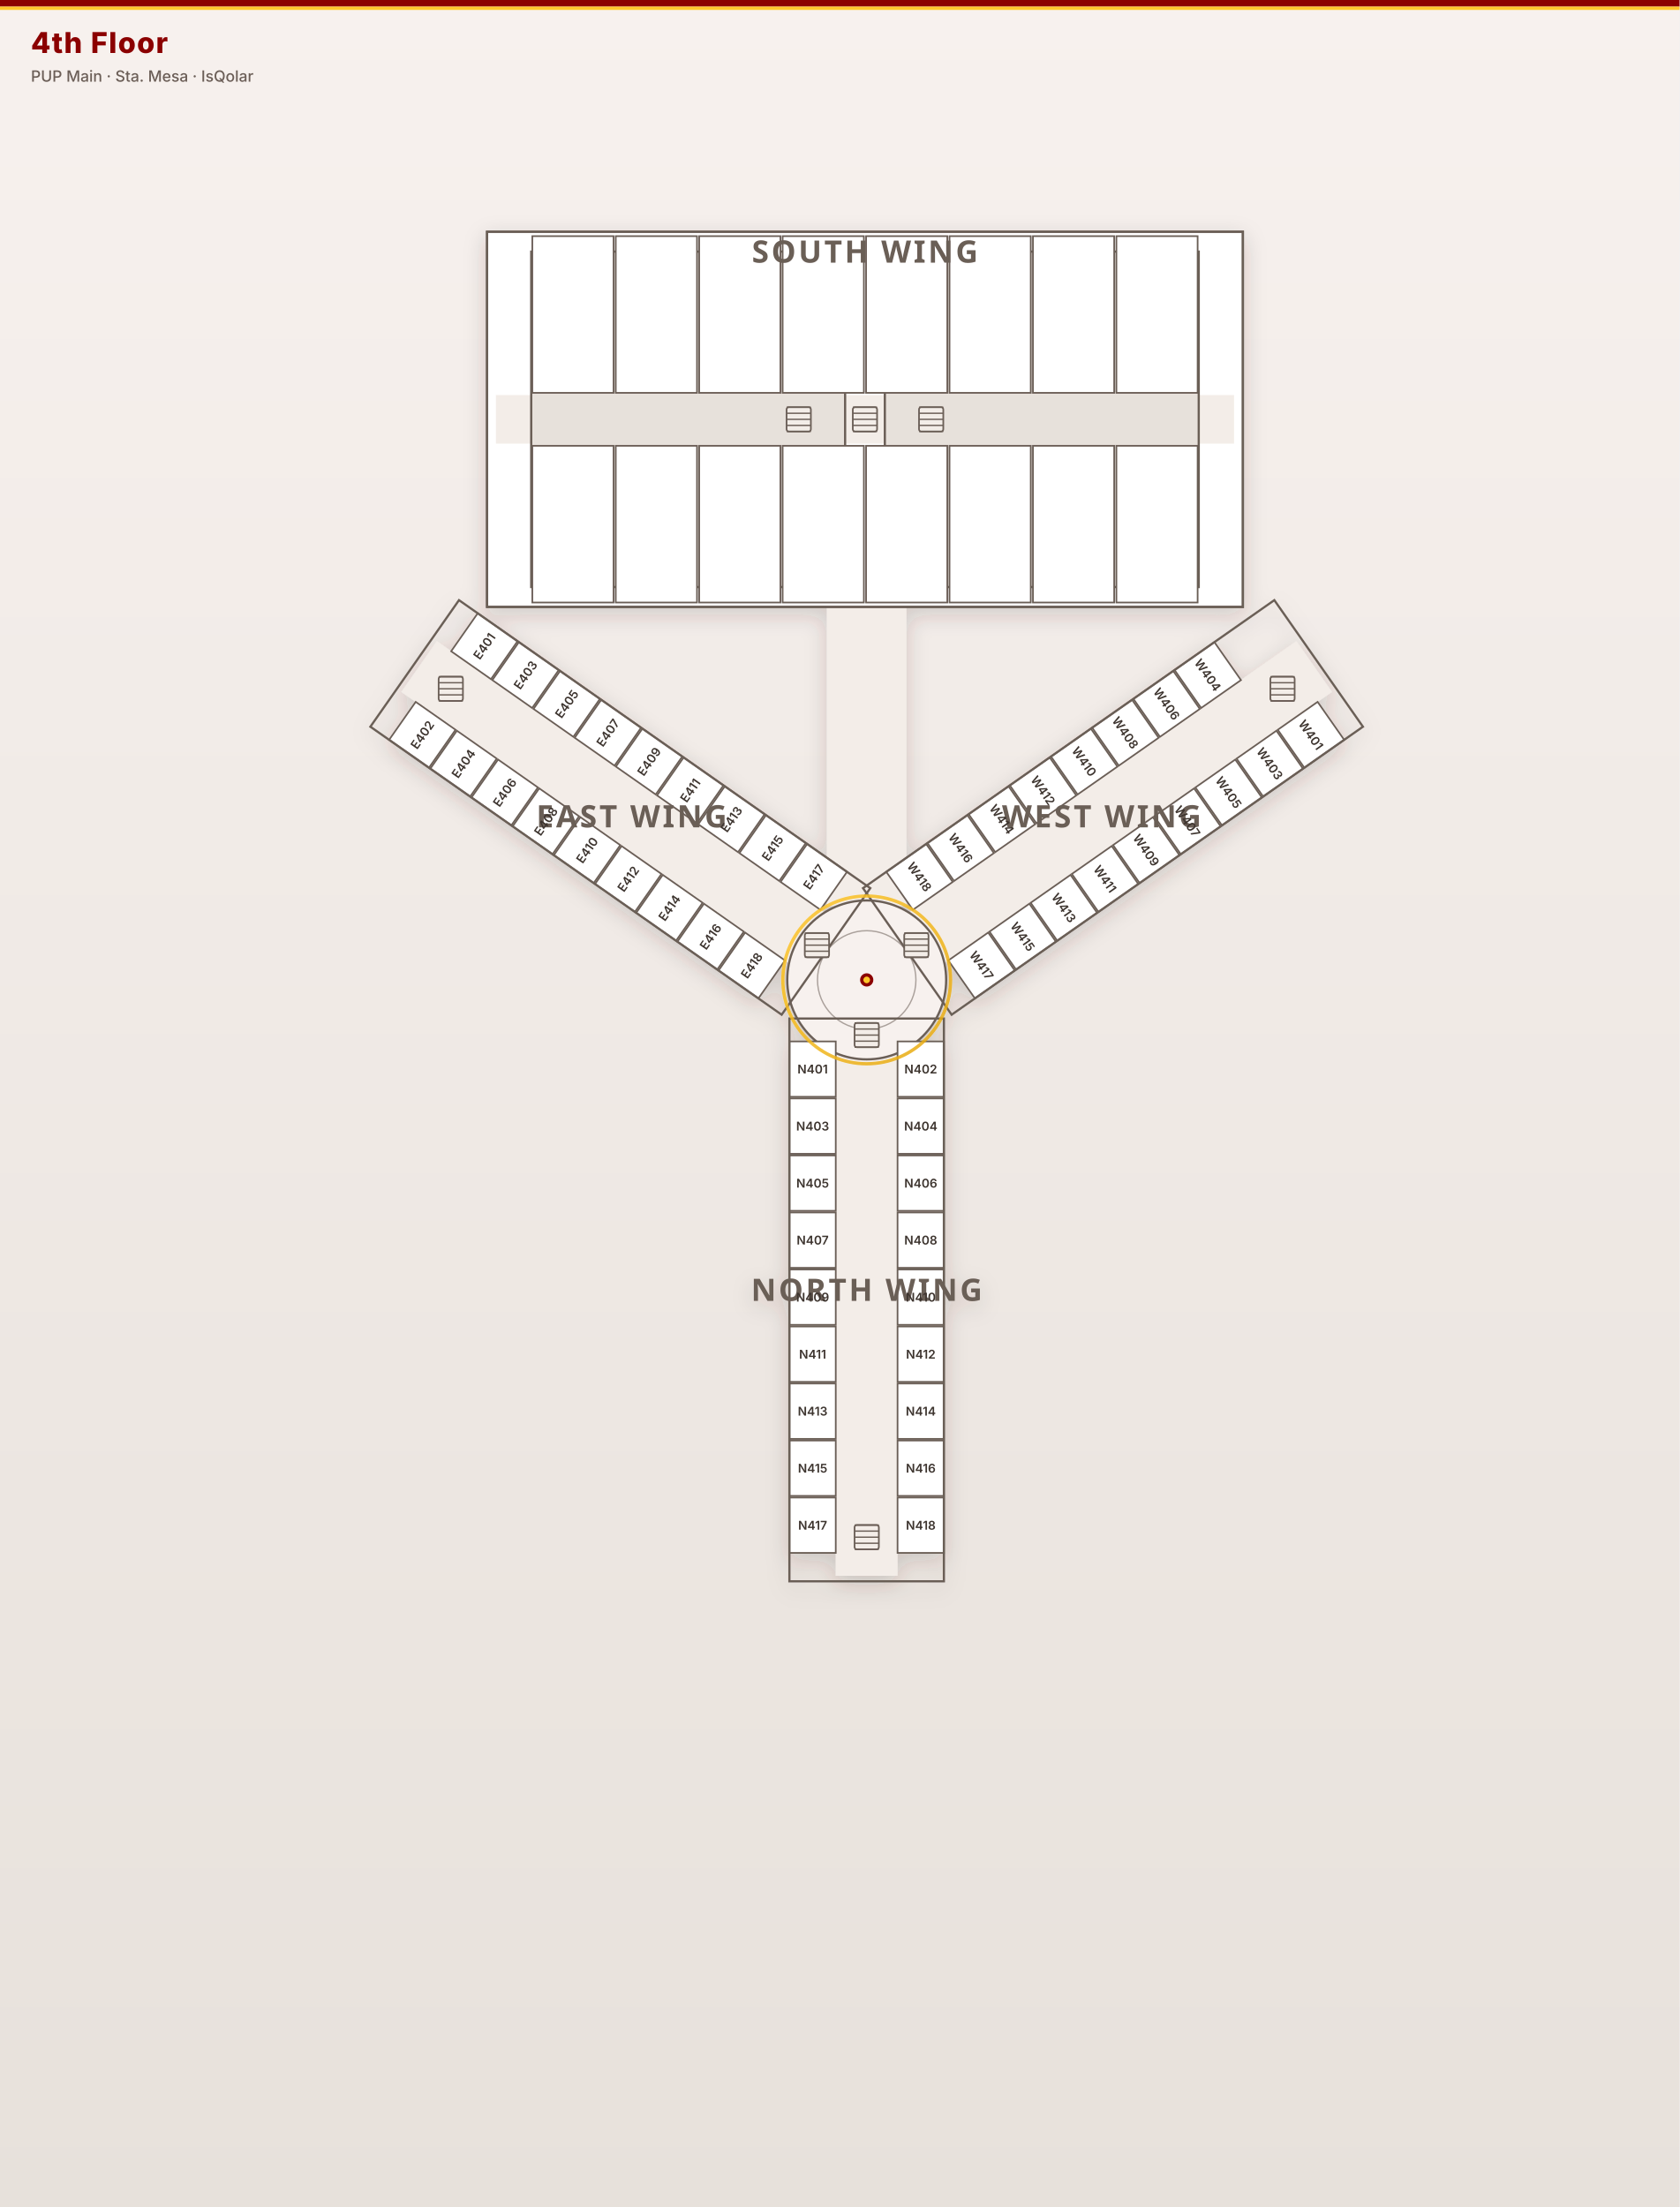
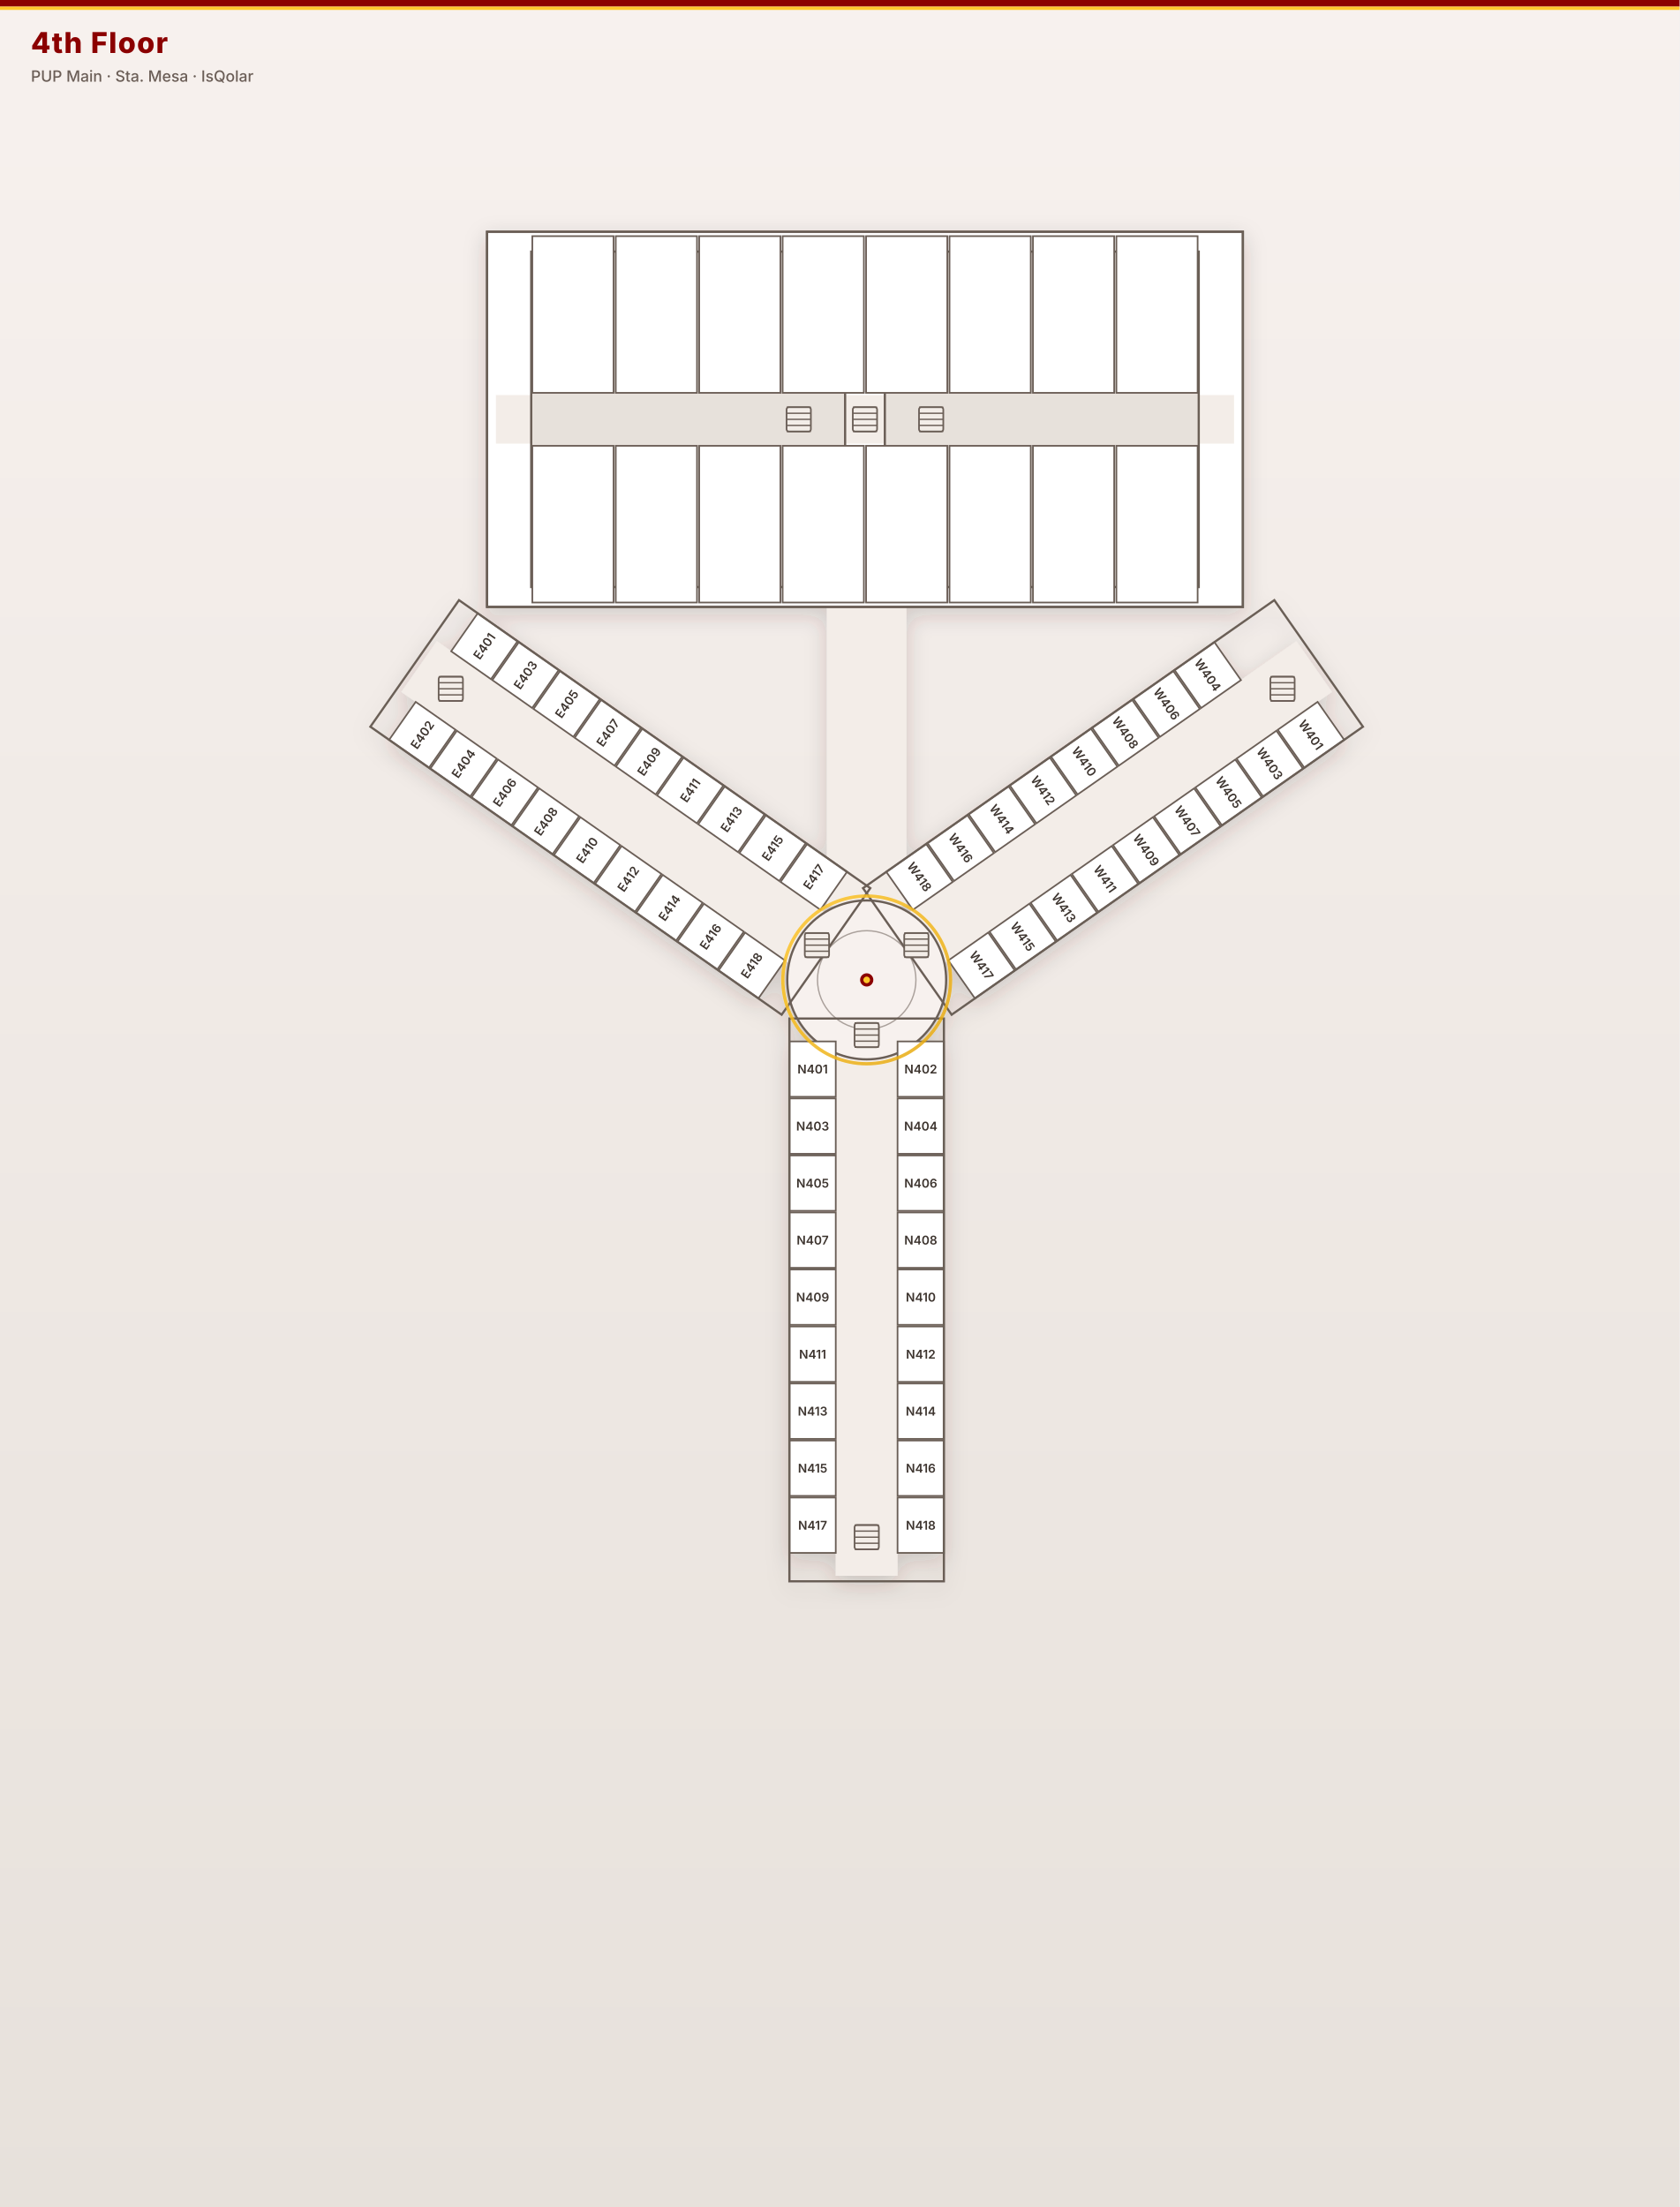
<svg xmlns="http://www.w3.org/2000/svg" viewBox="0 0 1522 2000" width="1522" height="2000" data-floor="main-4f">
  <defs>
    <filter id="softShadow" x="-8%" y="-8%" width="116%" height="116%">
      <feDropShadow dx="0" dy="6" stdDeviation="10" flood-color="#3D342F" flood-opacity="0.18" />
    </filter>
    <filter id="cardShadow" x="-4%" y="-4%" width="108%" height="108%">
      <feDropShadow dx="0" dy="2" stdDeviation="3" flood-color="#3D342F" flood-opacity="0.12" />
    </filter>
    <linearGradient id="bgGrad" x1="0" y1="0" x2="0" y2="1">
      <stop offset="0%" stop-color="#F7F1EE" />
      <stop offset="100%" stop-color="#E7E1DB" />
    </linearGradient>
    <linearGradient id="goldRing" x1="0" y1="0" x2="1" y2="1">
      <stop offset="0%" stop-color="#FFC72C" />
      <stop offset="100%" stop-color="#E5A80E" />
    </linearGradient>
  </defs>
  <rect x="0" y="0" width="1522" height="2000" fill="url(#bgGrad)" />
  <rect x="0" y="0" width="1522" height="6" fill="#8B0000" />
  <rect x="0" y="6" width="1522" height="3" fill="#FFC72C" />
  <text x="28" y="48" fill="#8B0000" font-family="system-ui,-apple-system,Segoe UI,sans-serif" font-size="26" font-weight="800" letter-spacing="0.04em">4th Floor</text>
  <text x="28" y="74" fill="#6B5E57" font-family="system-ui,-apple-system,Segoe UI,sans-serif" font-size="14" font-weight="500">PUP Main · Sta. Mesa · IsQolar</text>
  <g class="plan" filter="url(#softShadow)">
    <polygon fill="#F3EDE8" stroke="none" points="813.35,928.00 813.35,1428.00 757.35,1428.00 757.35,928.00" />
    <polygon fill="#F3EDE8" stroke="none" points="728.33,882.26 363.81,627.02 395.93,581.14 760.45,836.38" />
    <polygon fill="#F3EDE8" stroke="none" points="810.25,836.38 1174.77,581.14 1206.89,627.02 842.37,882.26" />
    <polygon fill="#F3EDE8" stroke="none" points="449.38,358.00 1118.28,358.00 1118.28,402.00 449.38,402.00" />
    <polygon fill="#F3EDE8" stroke="none" points="749.35,550.00 821.35,550.00 821.35,821.00 749.35,821.00" />
    <circle cx="785.4" cy="888.0" r="72" fill="#F7F1EE" stroke="#6B5E57" stroke-width="2" />
    <circle cx="785.4" cy="888.0" r="44.6" fill="none" stroke="#6B5E57" stroke-width="1.2" opacity="0.55" />
    <polygon fill="#FFFFFF" stroke="#6B5E57" stroke-width="2" points="441.38,210.00 1126.28,210.00 1126.28,550.00 441.38,550.00" />
    <polygon fill="#F3EDE8" stroke="none" points="449.38,358.00 1118.28,358.00 1118.28,402.00 449.38,402.00" />
    <polygon fill="#E7E1DB" stroke="#6B5E57" stroke-width="2" points="481.38,228.00 765.83,228.00 765.83,532.00 481.38,532.00" />
    <polygon fill="#E7E1DB" stroke="#6B5E57" stroke-width="2" points="801.83,228.00 1086.28,228.00 1086.28,532.00 801.83,532.00" />
    <polygon fill="#FFFFFF" stroke="#6B5E57" stroke-width="1.5" points="482.38,214.00 555.99,214.00 555.99,356.00 482.38,356.00" />
    <polygon fill="#FFFFFF" stroke="#6B5E57" stroke-width="1.5" points="557.99,214.00 631.61,214.00 631.61,356.00 557.99,356.00" />
    <polygon fill="#FFFFFF" stroke="#6B5E57" stroke-width="1.5" points="633.61,214.00 707.22,214.00 707.22,356.00 633.61,356.00" />
    <polygon fill="#FFFFFF" stroke="#6B5E57" stroke-width="1.5" points="709.22,214.00 782.83,214.00 782.83,356.00 709.22,356.00" />
    <polygon fill="#FFFFFF" stroke="#6B5E57" stroke-width="1.5" points="784.83,214.00 858.44,214.00 858.44,356.00 784.83,356.00" />
    <polygon fill="#FFFFFF" stroke="#6B5E57" stroke-width="1.5" points="860.44,214.00 934.05,214.00 934.05,356.00 860.44,356.00" />
    <polygon fill="#FFFFFF" stroke="#6B5E57" stroke-width="1.5" points="936.05,214.00 1009.67,214.00 1009.67,356.00 936.05,356.00" />
    <polygon fill="#FFFFFF" stroke="#6B5E57" stroke-width="1.5" points="1011.67,214.00 1085.28,214.00 1085.28,356.00 1011.67,356.00" />
    <polygon fill="#FFFFFF" stroke="#6B5E57" stroke-width="1.5" points="482.38,404.00 555.99,404.00 555.99,546.00 482.38,546.00" />
    <polygon fill="#FFFFFF" stroke="#6B5E57" stroke-width="1.5" points="557.99,404.00 631.61,404.00 631.61,546.00 557.99,546.00" />
    <polygon fill="#FFFFFF" stroke="#6B5E57" stroke-width="1.5" points="633.61,404.00 707.22,404.00 707.22,546.00 633.61,546.00" />
    <polygon fill="#FFFFFF" stroke="#6B5E57" stroke-width="1.5" points="709.22,404.00 782.83,404.00 782.83,546.00 709.22,546.00" />
    <polygon fill="#FFFFFF" stroke="#6B5E57" stroke-width="1.5" points="784.83,404.00 858.44,404.00 858.44,546.00 784.83,546.00" />
    <polygon fill="#FFFFFF" stroke="#6B5E57" stroke-width="1.5" points="860.44,404.00 934.05,404.00 934.05,546.00 860.44,546.00" />
    <polygon fill="#FFFFFF" stroke="#6B5E57" stroke-width="1.5" points="936.05,404.00 1009.67,404.00 1009.67,546.00 936.05,546.00" />
    <polygon fill="#FFFFFF" stroke="#6B5E57" stroke-width="1.5" points="1011.67,404.00 1085.28,404.00 1085.28,546.00 1011.67,546.00" />
    <g class="rooms">
      <polygon class="room" data-room="main-4f-north-401" fill="#FFFFFF" stroke="#6B5E57" stroke-width="1.5" stroke-linejoin="miter" points="757.35,943.75 757.35,993.92 715.35,993.92 715.35,943.75" />
      <polygon class="room" data-room="main-4f-north-403" fill="#FFFFFF" stroke="#6B5E57" stroke-width="1.5" stroke-linejoin="miter" points="757.35,995.42 757.35,1045.58 715.35,1045.58 715.35,995.42" />
      <polygon class="room" data-room="main-4f-north-405" fill="#FFFFFF" stroke="#6B5E57" stroke-width="1.5" stroke-linejoin="miter" points="757.35,1047.08 757.35,1097.25 715.35,1097.25 715.35,1047.08" />
      <polygon class="room" data-room="main-4f-north-407" fill="#FFFFFF" stroke="#6B5E57" stroke-width="1.5" stroke-linejoin="miter" points="757.35,1098.75 757.35,1148.92 715.35,1148.92 715.35,1098.75" />
      <polygon class="room" data-room="main-4f-north-409" fill="#FFFFFF" stroke="#6B5E57" stroke-width="1.5" stroke-linejoin="miter" points="757.35,1150.42 757.35,1200.58 715.35,1200.58 715.35,1150.42" />
      <polygon class="room" data-room="main-4f-north-411" fill="#FFFFFF" stroke="#6B5E57" stroke-width="1.5" stroke-linejoin="miter" points="757.35,1202.08 757.35,1252.25 715.35,1252.25 715.35,1202.08" />
      <polygon class="room" data-room="main-4f-north-413" fill="#FFFFFF" stroke="#6B5E57" stroke-width="1.5" stroke-linejoin="miter" points="757.35,1253.75 757.35,1303.92 715.35,1303.92 715.35,1253.75" />
      <polygon class="room" data-room="main-4f-north-415" fill="#FFFFFF" stroke="#6B5E57" stroke-width="1.5" stroke-linejoin="miter" points="757.35,1305.42 757.35,1355.58 715.35,1355.58 715.35,1305.42" />
      <polygon class="room" data-room="main-4f-north-417" fill="#FFFFFF" stroke="#6B5E57" stroke-width="1.5" stroke-linejoin="miter" points="757.35,1357.08 757.35,1407.25 715.35,1407.25 715.35,1357.08" />
      <polygon class="room" data-room="main-4f-north-402" fill="#FFFFFF" stroke="#6B5E57" stroke-width="1.5" stroke-linejoin="miter" points="855.35,943.75 855.35,993.92 813.35,993.92 813.35,943.75" />
      <polygon class="room" data-room="main-4f-north-404" fill="#FFFFFF" stroke="#6B5E57" stroke-width="1.5" stroke-linejoin="miter" points="855.35,995.42 855.35,1045.58 813.35,1045.58 813.35,995.42" />
      <polygon class="room" data-room="main-4f-north-406" fill="#FFFFFF" stroke="#6B5E57" stroke-width="1.5" stroke-linejoin="miter" points="855.35,1047.08 855.35,1097.25 813.35,1097.25 813.35,1047.08" />
      <polygon class="room" data-room="main-4f-north-408" fill="#FFFFFF" stroke="#6B5E57" stroke-width="1.5" stroke-linejoin="miter" points="855.35,1098.75 855.35,1148.92 813.35,1148.92 813.35,1098.75" />
      <polygon class="room" data-room="main-4f-north-410" fill="#FFFFFF" stroke="#6B5E57" stroke-width="1.5" stroke-linejoin="miter" points="855.35,1150.42 855.35,1200.58 813.35,1200.58 813.35,1150.42" />
      <polygon class="room" data-room="main-4f-north-412" fill="#FFFFFF" stroke="#6B5E57" stroke-width="1.5" stroke-linejoin="miter" points="855.35,1202.08 855.35,1252.25 813.35,1252.25 813.35,1202.08" />
      <polygon class="room" data-room="main-4f-north-414" fill="#FFFFFF" stroke="#6B5E57" stroke-width="1.5" stroke-linejoin="miter" points="855.35,1253.75 855.35,1303.92 813.35,1303.92 813.35,1253.75" />
      <polygon class="room" data-room="main-4f-north-416" fill="#FFFFFF" stroke="#6B5E57" stroke-width="1.5" stroke-linejoin="miter" points="855.35,1305.42 855.35,1355.58 813.35,1355.58 813.35,1305.42" />
      <polygon class="room" data-room="main-4f-north-418" fill="#FFFFFF" stroke="#6B5E57" stroke-width="1.5" stroke-linejoin="miter" points="855.35,1357.08 855.35,1407.25 813.35,1407.25 813.35,1357.08" />
      <polygon class="room" data-room="main-4f-east-417" fill="#FFFFFF" stroke="#6B5E57" stroke-width="1.5" stroke-linejoin="miter" points="743.46,824.48 707.37,799.21 731.46,764.81 767.55,790.08" />
      <polygon class="room" data-room="main-4f-east-415" fill="#FFFFFF" stroke="#6B5E57" stroke-width="1.5" stroke-linejoin="miter" points="706.14,798.35 670.05,773.08 694.14,738.68 730.23,763.95" />
      <polygon class="room" data-room="main-4f-east-413" fill="#FFFFFF" stroke="#6B5E57" stroke-width="1.5" stroke-linejoin="miter" points="668.82,772.22 632.74,746.95 656.83,712.55 692.91,737.82" />
      <polygon class="room" data-room="main-4f-east-411" fill="#FFFFFF" stroke="#6B5E57" stroke-width="1.5" stroke-linejoin="miter" points="631.51,746.09 595.42,720.83 619.51,686.42 655.60,711.69" />
      <polygon class="room" data-room="main-4f-east-409" fill="#FFFFFF" stroke="#6B5E57" stroke-width="1.5" stroke-linejoin="miter" points="594.19,719.96 558.10,694.70 582.19,660.29 618.28,685.56" />
      <polygon class="room" data-room="main-4f-east-407" fill="#FFFFFF" stroke="#6B5E57" stroke-width="1.5" stroke-linejoin="miter" points="556.87,693.84 520.78,668.57 544.87,634.16 580.96,659.43" />
      <polygon class="room" data-room="main-4f-east-405" fill="#FFFFFF" stroke="#6B5E57" stroke-width="1.5" stroke-linejoin="miter" points="519.56,667.71 483.47,642.44 507.56,608.03 543.65,633.30" />
      <polygon class="room" data-room="main-4f-east-403" fill="#FFFFFF" stroke="#6B5E57" stroke-width="1.5" stroke-linejoin="miter" points="482.24,641.58 446.15,616.31 470.24,581.90 506.33,607.17" />
      <polygon class="room" data-room="main-4f-east-401" fill="#FFFFFF" stroke="#6B5E57" stroke-width="1.5" stroke-linejoin="miter" points="444.92,615.45 408.83,590.18 432.92,555.77 469.01,581.04" />
      <polygon class="room" data-room="main-4f-east-418" fill="#FFFFFF" stroke="#6B5E57" stroke-width="1.5" stroke-linejoin="miter" points="687.25,904.76 651.16,879.49 675.25,845.09 711.34,870.36" />
      <polygon class="room" data-room="main-4f-east-416" fill="#FFFFFF" stroke="#6B5E57" stroke-width="1.5" stroke-linejoin="miter" points="649.93,878.63 613.84,853.36 637.93,818.96 674.02,844.23" />
      <polygon class="room" data-room="main-4f-east-414" fill="#FFFFFF" stroke="#6B5E57" stroke-width="1.5" stroke-linejoin="miter" points="612.61,852.50 576.52,827.23 600.61,792.83 636.70,818.10" />
      <polygon class="room" data-room="main-4f-east-412" fill="#FFFFFF" stroke="#6B5E57" stroke-width="1.5" stroke-linejoin="miter" points="575.30,826.37 539.21,801.10 563.30,766.70 599.39,791.97" />
      <polygon class="room" data-room="main-4f-east-410" fill="#FFFFFF" stroke="#6B5E57" stroke-width="1.5" stroke-linejoin="miter" points="537.98,800.24 501.89,774.97 525.98,740.57 562.07,765.84" />
      <polygon class="room" data-room="main-4f-east-408" fill="#FFFFFF" stroke="#6B5E57" stroke-width="1.5" stroke-linejoin="miter" points="500.66,774.11 464.57,748.84 488.66,714.44 524.75,739.71" />
      <polygon class="room" data-room="main-4f-east-406" fill="#FFFFFF" stroke="#6B5E57" stroke-width="1.5" stroke-linejoin="miter" points="463.35,747.98 427.26,722.71 451.35,688.31 487.44,713.58" />
      <polygon class="room" data-room="main-4f-east-404" fill="#FFFFFF" stroke="#6B5E57" stroke-width="1.5" stroke-linejoin="miter" points="426.03,721.85 389.94,696.58 414.03,662.18 450.12,687.45" />
      <polygon class="room" data-room="main-4f-east-402" fill="#FFFFFF" stroke="#6B5E57" stroke-width="1.5" stroke-linejoin="miter" points="388.71,695.72 352.62,670.45 376.71,636.05 412.80,661.32" />
      <polygon class="room" data-room="main-4f-west-418" fill="#FFFFFF" stroke="#6B5E57" stroke-width="1.5" stroke-linejoin="miter" points="803.16,790.08 839.24,764.81 863.34,799.21 827.25,824.48" />
      <polygon class="room" data-room="main-4f-west-416" fill="#FFFFFF" stroke="#6B5E57" stroke-width="1.5" stroke-linejoin="miter" points="840.47,763.95 876.56,738.68 900.65,773.08 864.56,798.35" />
      <polygon class="room" data-room="main-4f-west-414" fill="#FFFFFF" stroke="#6B5E57" stroke-width="1.5" stroke-linejoin="miter" points="877.79,737.82 913.88,712.55 937.97,746.95 901.88,772.22" />
      <polygon class="room" data-room="main-4f-west-412" fill="#FFFFFF" stroke="#6B5E57" stroke-width="1.5" stroke-linejoin="miter" points="915.11,711.69 951.20,686.42 975.29,720.83 939.20,746.09" />
      <polygon class="room" data-room="main-4f-west-410" fill="#FFFFFF" stroke="#6B5E57" stroke-width="1.5" stroke-linejoin="miter" points="952.42,685.56 988.51,660.29 1012.60,694.70 976.51,719.96" />
      <polygon class="room" data-room="main-4f-west-408" fill="#FFFFFF" stroke="#6B5E57" stroke-width="1.5" stroke-linejoin="miter" points="989.74,659.43 1025.83,634.16 1049.92,668.57 1013.83,693.84" />
      <polygon class="room" data-room="main-4f-west-406" fill="#FFFFFF" stroke="#6B5E57" stroke-width="1.5" stroke-linejoin="miter" points="1027.06,633.30 1063.15,608.03 1087.24,642.44 1051.15,667.71" />
      <polygon class="room" data-room="main-4f-west-404" fill="#FFFFFF" stroke="#6B5E57" stroke-width="1.5" stroke-linejoin="miter" points="1064.38,607.17 1100.46,581.90 1124.55,616.31 1088.47,641.58" />
      <polygon class="room" data-room="main-4f-west-417" fill="#FFFFFF" stroke="#6B5E57" stroke-width="1.5" stroke-linejoin="miter" points="859.37,870.36 895.46,845.09 919.55,879.49 883.46,904.76" />
      <polygon class="room" data-room="main-4f-west-415" fill="#FFFFFF" stroke="#6B5E57" stroke-width="1.5" stroke-linejoin="miter" points="896.68,844.23 932.77,818.96 956.86,853.36 920.77,878.63" />
      <polygon class="room" data-room="main-4f-west-413" fill="#FFFFFF" stroke="#6B5E57" stroke-width="1.5" stroke-linejoin="miter" points="934.00,818.10 970.09,792.83 994.18,827.23 958.09,852.50" />
      <polygon class="room" data-room="main-4f-west-411" fill="#FFFFFF" stroke="#6B5E57" stroke-width="1.5" stroke-linejoin="miter" points="971.32,791.97 1007.41,766.70 1031.50,801.10 995.41,826.37" />
      <polygon class="room" data-room="main-4f-west-409" fill="#FFFFFF" stroke="#6B5E57" stroke-width="1.5" stroke-linejoin="miter" points="1008.63,765.84 1044.72,740.57 1068.81,774.97 1032.73,800.24" />
      <polygon class="room" data-room="main-4f-west-407" fill="#FFFFFF" stroke="#6B5E57" stroke-width="1.5" stroke-linejoin="miter" points="1045.95,739.71 1082.04,714.44 1106.13,748.84 1070.04,774.11" />
      <polygon class="room" data-room="main-4f-west-405" fill="#FFFFFF" stroke="#6B5E57" stroke-width="1.5" stroke-linejoin="miter" points="1083.27,713.58 1119.36,688.31 1143.45,722.71 1107.36,747.98" />
      <polygon class="room" data-room="main-4f-west-403" fill="#FFFFFF" stroke="#6B5E57" stroke-width="1.5" stroke-linejoin="miter" points="1120.59,687.45 1156.67,662.18 1180.76,696.58 1144.68,721.85" />
      <polygon class="room" data-room="main-4f-west-401" fill="#FFFFFF" stroke="#6B5E57" stroke-width="1.5" stroke-linejoin="miter" points="1157.90,661.32 1193.99,636.05 1218.08,670.45 1181.99,695.72" />
    </g>
    <polygon fill="none" stroke="#6B5E57" stroke-width="2" points="855.35,923.00 855.35,1433.00 715.35,1433.00 715.35,923.00" />
    <polygon fill="none" stroke="#6B5E57" stroke-width="2" points="708.34,919.53 335.63,658.55 415.93,543.87 788.64,804.85" />
    <polygon fill="none" stroke="#6B5E57" stroke-width="2" points="782.06,804.85 1154.78,543.87 1235.08,658.55 862.36,919.53" />
    <polygon fill="none" stroke="#6B5E57" stroke-width="2" points="441.38,210.00 1126.28,210.00 1126.28,550.00 441.38,550.00" />
    <g class="stairs">
      <g data-stair="stair-north-dome">
        <g class="stair" transform="translate(0,0)">
          <rect x="774.4" y="927.0" width="22" height="22" rx="2" fill="#F3EDE8" stroke="#6B5E57" stroke-width="1.5" />
          <line x1="774.4" y1="927.0" x2="796.4" y2="927.0" stroke="#6B5E57" stroke-width="1.2" />
          <line x1="774.4" y1="932.5" x2="796.4" y2="932.5" stroke="#6B5E57" stroke-width="1.2" />
          <line x1="774.4" y1="938.0" x2="796.4" y2="938.0" stroke="#6B5E57" stroke-width="1.2" />
          <line x1="774.4" y1="943.5" x2="796.4" y2="943.5" stroke="#6B5E57" stroke-width="1.2" />
          <line x1="774.4" y1="949.0" x2="796.4" y2="949.0" stroke="#6B5E57" stroke-width="1.2" />
        </g>
      </g>
      <g data-stair="stair-north-end">
        <g class="stair" transform="translate(0,0)">
          <rect x="774.4" y="1382.0" width="22" height="22" rx="2" fill="#F3EDE8" stroke="#6B5E57" stroke-width="1.5" />
          <line x1="774.4" y1="1382.0" x2="796.4" y2="1382.0" stroke="#6B5E57" stroke-width="1.2" />
          <line x1="774.4" y1="1387.5" x2="796.4" y2="1387.5" stroke="#6B5E57" stroke-width="1.2" />
          <line x1="774.4" y1="1393.0" x2="796.4" y2="1393.0" stroke="#6B5E57" stroke-width="1.2" />
          <line x1="774.4" y1="1398.5" x2="796.4" y2="1398.5" stroke="#6B5E57" stroke-width="1.2" />
          <line x1="774.4" y1="1404.0" x2="796.4" y2="1404.0" stroke="#6B5E57" stroke-width="1.2" />
        </g>
      </g>
      <g data-stair="stair-east-dome">
        <g class="stair" transform="translate(0,0)">
          <rect x="729.3" y="845.5" width="22" height="22" rx="2" fill="#F3EDE8" stroke="#6B5E57" stroke-width="1.5" />
          <line x1="729.3" y1="845.5" x2="751.3" y2="845.5" stroke="#6B5E57" stroke-width="1.2" />
          <line x1="729.3" y1="851.0" x2="751.3" y2="851.0" stroke="#6B5E57" stroke-width="1.2" />
          <line x1="729.3" y1="856.5" x2="751.3" y2="856.5" stroke="#6B5E57" stroke-width="1.2" />
          <line x1="729.3" y1="862.0" x2="751.3" y2="862.0" stroke="#6B5E57" stroke-width="1.2" />
          <line x1="729.3" y1="867.5" x2="751.3" y2="867.5" stroke="#6B5E57" stroke-width="1.2" />
        </g>
      </g>
      <g data-stair="stair-east-end">
        <g class="stair" transform="translate(0,0)">
          <rect x="397.5" y="613.2" width="22" height="22" rx="2" fill="#F3EDE8" stroke="#6B5E57" stroke-width="1.5" />
          <line x1="397.5" y1="613.2" x2="419.5" y2="613.2" stroke="#6B5E57" stroke-width="1.2" />
          <line x1="397.5" y1="618.7" x2="419.5" y2="618.7" stroke="#6B5E57" stroke-width="1.2" />
          <line x1="397.5" y1="624.2" x2="419.5" y2="624.2" stroke="#6B5E57" stroke-width="1.2" />
          <line x1="397.5" y1="629.7" x2="419.5" y2="629.7" stroke="#6B5E57" stroke-width="1.2" />
          <line x1="397.5" y1="635.2" x2="419.5" y2="635.2" stroke="#6B5E57" stroke-width="1.2" />
        </g>
      </g>
      <g data-stair="stair-west-dome">
        <g class="stair" transform="translate(0,0)">
          <rect x="819.4" y="845.5" width="22" height="22" rx="2" fill="#F3EDE8" stroke="#6B5E57" stroke-width="1.5" />
          <line x1="819.4" y1="845.5" x2="841.4" y2="845.5" stroke="#6B5E57" stroke-width="1.2" />
          <line x1="819.4" y1="851.0" x2="841.4" y2="851.0" stroke="#6B5E57" stroke-width="1.2" />
          <line x1="819.4" y1="856.5" x2="841.4" y2="856.5" stroke="#6B5E57" stroke-width="1.2" />
          <line x1="819.4" y1="862.0" x2="841.4" y2="862.0" stroke="#6B5E57" stroke-width="1.2" />
          <line x1="819.4" y1="867.5" x2="841.4" y2="867.5" stroke="#6B5E57" stroke-width="1.2" />
        </g>
      </g>
      <g data-stair="stair-west-end">
        <g class="stair" transform="translate(0,0)">
          <rect x="1151.2" y="613.2" width="22" height="22" rx="2" fill="#F3EDE8" stroke="#6B5E57" stroke-width="1.5" />
          <line x1="1151.2" y1="613.2" x2="1173.2" y2="613.2" stroke="#6B5E57" stroke-width="1.2" />
          <line x1="1151.2" y1="618.7" x2="1173.2" y2="618.7" stroke="#6B5E57" stroke-width="1.2" />
          <line x1="1151.2" y1="624.2" x2="1173.2" y2="624.2" stroke="#6B5E57" stroke-width="1.2" />
          <line x1="1151.2" y1="629.7" x2="1173.2" y2="629.7" stroke="#6B5E57" stroke-width="1.2" />
          <line x1="1151.2" y1="635.2" x2="1173.2" y2="635.2" stroke="#6B5E57" stroke-width="1.2" />
        </g>
      </g>
      <g data-stair="stair-south-north">
        <g class="stair" transform="translate(0,0)">
          <rect x="712.8" y="369.0" width="22" height="22" rx="2" fill="#F3EDE8" stroke="#6B5E57" stroke-width="1.5" />
          <line x1="712.8" y1="369.0" x2="734.8" y2="369.0" stroke="#6B5E57" stroke-width="1.2" />
          <line x1="712.8" y1="374.5" x2="734.8" y2="374.5" stroke="#6B5E57" stroke-width="1.2" />
          <line x1="712.8" y1="380.0" x2="734.8" y2="380.0" stroke="#6B5E57" stroke-width="1.2" />
          <line x1="712.8" y1="385.5" x2="734.8" y2="385.5" stroke="#6B5E57" stroke-width="1.2" />
          <line x1="712.8" y1="391.0" x2="734.8" y2="391.0" stroke="#6B5E57" stroke-width="1.2" />
        </g>
      </g>
      <g data-stair="stair-south-mid">
        <g class="stair" transform="translate(0,0)">
          <rect x="772.8" y="369.0" width="22" height="22" rx="2" fill="#F3EDE8" stroke="#6B5E57" stroke-width="1.5" />
          <line x1="772.8" y1="369.0" x2="794.8" y2="369.0" stroke="#6B5E57" stroke-width="1.2" />
          <line x1="772.8" y1="374.5" x2="794.8" y2="374.5" stroke="#6B5E57" stroke-width="1.2" />
          <line x1="772.8" y1="380.0" x2="794.8" y2="380.0" stroke="#6B5E57" stroke-width="1.2" />
          <line x1="772.8" y1="385.5" x2="794.8" y2="385.5" stroke="#6B5E57" stroke-width="1.2" />
          <line x1="772.8" y1="391.0" x2="794.8" y2="391.0" stroke="#6B5E57" stroke-width="1.2" />
        </g>
      </g>
      <g data-stair="stair-south-south">
        <g class="stair" transform="translate(0,0)">
          <rect x="832.8" y="369.0" width="22" height="22" rx="2" fill="#F3EDE8" stroke="#6B5E57" stroke-width="1.5" />
          <line x1="832.8" y1="369.0" x2="854.8" y2="369.0" stroke="#6B5E57" stroke-width="1.2" />
          <line x1="832.8" y1="374.5" x2="854.8" y2="374.5" stroke="#6B5E57" stroke-width="1.2" />
          <line x1="832.8" y1="380.0" x2="854.8" y2="380.0" stroke="#6B5E57" stroke-width="1.2" />
          <line x1="832.8" y1="385.5" x2="854.8" y2="385.5" stroke="#6B5E57" stroke-width="1.2" />
          <line x1="832.8" y1="391.0" x2="854.8" y2="391.0" stroke="#6B5E57" stroke-width="1.2" />
        </g>
      </g>
    </g>
-     <g class="wings">
-       <text x="785.4" y="1168.0" fill="#6B5E57" font-family="system-ui,sans-serif" font-size="28" font-weight="600" letter-spacing="0.08em" text-anchor="middle" dominant-baseline="central">NORTH WING</text>
-       <text x="572.4" y="738.9" fill="#6B5E57" font-family="system-ui,sans-serif" font-size="28" font-weight="600" letter-spacing="0.08em" text-anchor="middle" dominant-baseline="central">EAST WING</text>
-       <text x="998.3" y="738.9" fill="#6B5E57" font-family="system-ui,sans-serif" font-size="28" font-weight="600" letter-spacing="0.08em" text-anchor="middle" dominant-baseline="central">WEST WING</text>
-       <text x="783.8" y="238.0" fill="#6B5E57" font-family="system-ui,sans-serif" font-size="28" font-weight="600" letter-spacing="0.08em" text-anchor="middle">SOUTH WING</text>
-     </g>
    <g class="room-nums">
      <text class="rm-num" x="736.4" y="968.8" transform="rotate(0.0 736.4 968.8)" fill="#3D342F" font-family="system-ui,-apple-system,Segoe UI,sans-serif" font-size="11" font-weight="600" text-anchor="middle" dominant-baseline="central">N401</text>
      <text class="rm-num" x="736.4" y="1020.5" transform="rotate(0.0 736.4 1020.5)" fill="#3D342F" font-family="system-ui,-apple-system,Segoe UI,sans-serif" font-size="11" font-weight="600" text-anchor="middle" dominant-baseline="central">N403</text>
      <text class="rm-num" x="736.4" y="1072.2" transform="rotate(0.0 736.4 1072.2)" fill="#3D342F" font-family="system-ui,-apple-system,Segoe UI,sans-serif" font-size="11" font-weight="600" text-anchor="middle" dominant-baseline="central">N405</text>
      <text class="rm-num" x="736.4" y="1123.8" transform="rotate(0.0 736.4 1123.8)" fill="#3D342F" font-family="system-ui,-apple-system,Segoe UI,sans-serif" font-size="11" font-weight="600" text-anchor="middle" dominant-baseline="central">N407</text>
      <text class="rm-num" x="736.4" y="1175.5" transform="rotate(0.0 736.4 1175.5)" fill="#3D342F" font-family="system-ui,-apple-system,Segoe UI,sans-serif" font-size="11" font-weight="600" text-anchor="middle" dominant-baseline="central">N409</text>
      <text class="rm-num" x="736.4" y="1227.2" transform="rotate(0.0 736.4 1227.2)" fill="#3D342F" font-family="system-ui,-apple-system,Segoe UI,sans-serif" font-size="11" font-weight="600" text-anchor="middle" dominant-baseline="central">N411</text>
      <text class="rm-num" x="736.4" y="1278.8" transform="rotate(0.0 736.4 1278.8)" fill="#3D342F" font-family="system-ui,-apple-system,Segoe UI,sans-serif" font-size="11" font-weight="600" text-anchor="middle" dominant-baseline="central">N413</text>
      <text class="rm-num" x="736.4" y="1330.5" transform="rotate(0.0 736.4 1330.5)" fill="#3D342F" font-family="system-ui,-apple-system,Segoe UI,sans-serif" font-size="11" font-weight="600" text-anchor="middle" dominant-baseline="central">N415</text>
      <text class="rm-num" x="736.4" y="1382.2" transform="rotate(0.0 736.4 1382.2)" fill="#3D342F" font-family="system-ui,-apple-system,Segoe UI,sans-serif" font-size="11" font-weight="600" text-anchor="middle" dominant-baseline="central">N417</text>
      <text class="rm-num" x="834.4" y="968.8" transform="rotate(0.0 834.4 968.8)" fill="#3D342F" font-family="system-ui,-apple-system,Segoe UI,sans-serif" font-size="11" font-weight="600" text-anchor="middle" dominant-baseline="central">N402</text>
      <text class="rm-num" x="834.4" y="1020.5" transform="rotate(0.0 834.4 1020.5)" fill="#3D342F" font-family="system-ui,-apple-system,Segoe UI,sans-serif" font-size="11" font-weight="600" text-anchor="middle" dominant-baseline="central">N404</text>
      <text class="rm-num" x="834.4" y="1072.2" transform="rotate(0.0 834.4 1072.2)" fill="#3D342F" font-family="system-ui,-apple-system,Segoe UI,sans-serif" font-size="11" font-weight="600" text-anchor="middle" dominant-baseline="central">N406</text>
      <text class="rm-num" x="834.4" y="1123.8" transform="rotate(0.0 834.4 1123.8)" fill="#3D342F" font-family="system-ui,-apple-system,Segoe UI,sans-serif" font-size="11" font-weight="600" text-anchor="middle" dominant-baseline="central">N408</text>
      <text class="rm-num" x="834.4" y="1175.5" transform="rotate(0.0 834.4 1175.5)" fill="#3D342F" font-family="system-ui,-apple-system,Segoe UI,sans-serif" font-size="11" font-weight="600" text-anchor="middle" dominant-baseline="central">N410</text>
      <text class="rm-num" x="834.4" y="1227.2" transform="rotate(0.0 834.4 1227.2)" fill="#3D342F" font-family="system-ui,-apple-system,Segoe UI,sans-serif" font-size="11" font-weight="600" text-anchor="middle" dominant-baseline="central">N412</text>
      <text class="rm-num" x="834.4" y="1278.8" transform="rotate(0.0 834.4 1278.8)" fill="#3D342F" font-family="system-ui,-apple-system,Segoe UI,sans-serif" font-size="11" font-weight="600" text-anchor="middle" dominant-baseline="central">N414</text>
      <text class="rm-num" x="834.4" y="1330.5" transform="rotate(0.0 834.4 1330.5)" fill="#3D342F" font-family="system-ui,-apple-system,Segoe UI,sans-serif" font-size="11" font-weight="600" text-anchor="middle" dominant-baseline="central">N416</text>
      <text class="rm-num" x="834.4" y="1382.2" transform="rotate(0.0 834.4 1382.2)" fill="#3D342F" font-family="system-ui,-apple-system,Segoe UI,sans-serif" font-size="11" font-weight="600" text-anchor="middle" dominant-baseline="central">N418</text>
      <text class="rm-num" x="737.5" y="794.6" transform="rotate(-55.0 737.5 794.6)" fill="#3D342F" font-family="system-ui,-apple-system,Segoe UI,sans-serif" font-size="11" font-weight="600" text-anchor="middle" dominant-baseline="central">E417</text>
      <text class="rm-num" x="700.1" y="768.5" transform="rotate(-55.0 700.1 768.5)" fill="#3D342F" font-family="system-ui,-apple-system,Segoe UI,sans-serif" font-size="11" font-weight="600" text-anchor="middle" dominant-baseline="central">E415</text>
      <text class="rm-num" x="662.8" y="742.4" transform="rotate(-55.0 662.8 742.4)" fill="#3D342F" font-family="system-ui,-apple-system,Segoe UI,sans-serif" font-size="11" font-weight="600" text-anchor="middle" dominant-baseline="central">E413</text>
      <text class="rm-num" x="625.5" y="716.3" transform="rotate(-55.0 625.5 716.3)" fill="#3D342F" font-family="system-ui,-apple-system,Segoe UI,sans-serif" font-size="11" font-weight="600" text-anchor="middle" dominant-baseline="central">E411</text>
      <text class="rm-num" x="588.2" y="690.1" transform="rotate(-55.0 588.2 690.1)" fill="#3D342F" font-family="system-ui,-apple-system,Segoe UI,sans-serif" font-size="11" font-weight="600" text-anchor="middle" dominant-baseline="central">E409</text>
      <text class="rm-num" x="550.9" y="664.0" transform="rotate(-55.0 550.9 664.0)" fill="#3D342F" font-family="system-ui,-apple-system,Segoe UI,sans-serif" font-size="11" font-weight="600" text-anchor="middle" dominant-baseline="central">E407</text>
      <text class="rm-num" x="513.6" y="637.9" transform="rotate(-55.0 513.6 637.9)" fill="#3D342F" font-family="system-ui,-apple-system,Segoe UI,sans-serif" font-size="11" font-weight="600" text-anchor="middle" dominant-baseline="central">E405</text>
      <text class="rm-num" x="476.2" y="611.7" transform="rotate(-55.0 476.2 611.7)" fill="#3D342F" font-family="system-ui,-apple-system,Segoe UI,sans-serif" font-size="11" font-weight="600" text-anchor="middle" dominant-baseline="central">E403</text>
      <text class="rm-num" x="438.9" y="585.6" transform="rotate(-55.0 438.9 585.6)" fill="#3D342F" font-family="system-ui,-apple-system,Segoe UI,sans-serif" font-size="11" font-weight="600" text-anchor="middle" dominant-baseline="central">E401</text>
      <text class="rm-num" x="681.2" y="874.9" transform="rotate(-55.0 681.2 874.9)" fill="#3D342F" font-family="system-ui,-apple-system,Segoe UI,sans-serif" font-size="11" font-weight="600" text-anchor="middle" dominant-baseline="central">E418</text>
      <text class="rm-num" x="643.9" y="848.8" transform="rotate(-55.0 643.9 848.8)" fill="#3D342F" font-family="system-ui,-apple-system,Segoe UI,sans-serif" font-size="11" font-weight="600" text-anchor="middle" dominant-baseline="central">E416</text>
      <text class="rm-num" x="606.6" y="822.7" transform="rotate(-55.0 606.6 822.7)" fill="#3D342F" font-family="system-ui,-apple-system,Segoe UI,sans-serif" font-size="11" font-weight="600" text-anchor="middle" dominant-baseline="central">E414</text>
      <text class="rm-num" x="569.3" y="796.5" transform="rotate(-55.0 569.3 796.5)" fill="#3D342F" font-family="system-ui,-apple-system,Segoe UI,sans-serif" font-size="11" font-weight="600" text-anchor="middle" dominant-baseline="central">E412</text>
      <text class="rm-num" x="532.0" y="770.4" transform="rotate(-55.0 532.0 770.4)" fill="#3D342F" font-family="system-ui,-apple-system,Segoe UI,sans-serif" font-size="11" font-weight="600" text-anchor="middle" dominant-baseline="central">E410</text>
      <text class="rm-num" x="494.7" y="744.3" transform="rotate(-55.0 494.7 744.3)" fill="#3D342F" font-family="system-ui,-apple-system,Segoe UI,sans-serif" font-size="11" font-weight="600" text-anchor="middle" dominant-baseline="central">E408</text>
      <text class="rm-num" x="457.4" y="718.1" transform="rotate(-55.0 457.4 718.1)" fill="#3D342F" font-family="system-ui,-apple-system,Segoe UI,sans-serif" font-size="11" font-weight="600" text-anchor="middle" dominant-baseline="central">E406</text>
      <text class="rm-num" x="420.0" y="692.0" transform="rotate(-55.0 420.0 692.0)" fill="#3D342F" font-family="system-ui,-apple-system,Segoe UI,sans-serif" font-size="11" font-weight="600" text-anchor="middle" dominant-baseline="central">E404</text>
      <text class="rm-num" x="382.7" y="665.9" transform="rotate(-55.0 382.7 665.9)" fill="#3D342F" font-family="system-ui,-apple-system,Segoe UI,sans-serif" font-size="11" font-weight="600" text-anchor="middle" dominant-baseline="central">E402</text>
      <text class="rm-num" x="833.2" y="794.6" transform="rotate(55.0 833.2 794.6)" fill="#3D342F" font-family="system-ui,-apple-system,Segoe UI,sans-serif" font-size="11" font-weight="600" text-anchor="middle" dominant-baseline="central">W418</text>
      <text class="rm-num" x="870.6" y="768.5" transform="rotate(55.0 870.6 768.5)" fill="#3D342F" font-family="system-ui,-apple-system,Segoe UI,sans-serif" font-size="11" font-weight="600" text-anchor="middle" dominant-baseline="central">W416</text>
      <text class="rm-num" x="907.9" y="742.4" transform="rotate(55.0 907.9 742.4)" fill="#3D342F" font-family="system-ui,-apple-system,Segoe UI,sans-serif" font-size="11" font-weight="600" text-anchor="middle" dominant-baseline="central">W414</text>
      <text class="rm-num" x="945.2" y="716.3" transform="rotate(55.0 945.2 716.3)" fill="#3D342F" font-family="system-ui,-apple-system,Segoe UI,sans-serif" font-size="11" font-weight="600" text-anchor="middle" dominant-baseline="central">W412</text>
      <text class="rm-num" x="982.5" y="690.1" transform="rotate(55.0 982.5 690.1)" fill="#3D342F" font-family="system-ui,-apple-system,Segoe UI,sans-serif" font-size="11" font-weight="600" text-anchor="middle" dominant-baseline="central">W410</text>
      <text class="rm-num" x="1019.8" y="664.0" transform="rotate(55.0 1019.8 664.0)" fill="#3D342F" font-family="system-ui,-apple-system,Segoe UI,sans-serif" font-size="11" font-weight="600" text-anchor="middle" dominant-baseline="central">W408</text>
      <text class="rm-num" x="1057.2" y="637.9" transform="rotate(55.0 1057.2 637.9)" fill="#3D342F" font-family="system-ui,-apple-system,Segoe UI,sans-serif" font-size="11" font-weight="600" text-anchor="middle" dominant-baseline="central">W406</text>
      <text class="rm-num" x="1094.5" y="611.7" transform="rotate(55.0 1094.5 611.7)" fill="#3D342F" font-family="system-ui,-apple-system,Segoe UI,sans-serif" font-size="11" font-weight="600" text-anchor="middle" dominant-baseline="central">W404</text>
      <text class="rm-num" x="889.5" y="874.9" transform="rotate(55.0 889.5 874.9)" fill="#3D342F" font-family="system-ui,-apple-system,Segoe UI,sans-serif" font-size="11" font-weight="600" text-anchor="middle" dominant-baseline="central">W417</text>
      <text class="rm-num" x="926.8" y="848.8" transform="rotate(55.0 926.8 848.8)" fill="#3D342F" font-family="system-ui,-apple-system,Segoe UI,sans-serif" font-size="11" font-weight="600" text-anchor="middle" dominant-baseline="central">W415</text>
      <text class="rm-num" x="964.1" y="822.7" transform="rotate(55.0 964.1 822.7)" fill="#3D342F" font-family="system-ui,-apple-system,Segoe UI,sans-serif" font-size="11" font-weight="600" text-anchor="middle" dominant-baseline="central">W413</text>
      <text class="rm-num" x="1001.4" y="796.5" transform="rotate(55.0 1001.4 796.5)" fill="#3D342F" font-family="system-ui,-apple-system,Segoe UI,sans-serif" font-size="11" font-weight="600" text-anchor="middle" dominant-baseline="central">W411</text>
      <text class="rm-num" x="1038.7" y="770.4" transform="rotate(55.0 1038.7 770.4)" fill="#3D342F" font-family="system-ui,-apple-system,Segoe UI,sans-serif" font-size="11" font-weight="600" text-anchor="middle" dominant-baseline="central">W409</text>
      <text class="rm-num" x="1076.0" y="744.3" transform="rotate(55.0 1076.0 744.3)" fill="#3D342F" font-family="system-ui,-apple-system,Segoe UI,sans-serif" font-size="11" font-weight="600" text-anchor="middle" dominant-baseline="central">W407</text>
      <text class="rm-num" x="1113.4" y="718.1" transform="rotate(55.0 1113.4 718.1)" fill="#3D342F" font-family="system-ui,-apple-system,Segoe UI,sans-serif" font-size="11" font-weight="600" text-anchor="middle" dominant-baseline="central">W405</text>
      <text class="rm-num" x="1150.7" y="692.0" transform="rotate(55.0 1150.7 692.0)" fill="#3D342F" font-family="system-ui,-apple-system,Segoe UI,sans-serif" font-size="11" font-weight="600" text-anchor="middle" dominant-baseline="central">W403</text>
      <text class="rm-num" x="1188.0" y="665.9" transform="rotate(55.0 1188.0 665.9)" fill="#3D342F" font-family="system-ui,-apple-system,Segoe UI,sans-serif" font-size="11" font-weight="600" text-anchor="middle" dominant-baseline="central">W401</text>
    </g>
    <circle cx="785.4" cy="888.0" r="76.0" fill="none" stroke="url(#goldRing)" stroke-width="3" opacity="0.85" />
    <circle cx="785.4" cy="888.0" r="6" fill="#8B0000" />
    <circle cx="785.4" cy="888.0" r="3" fill="#FFC72C" />
  </g>
</svg>
